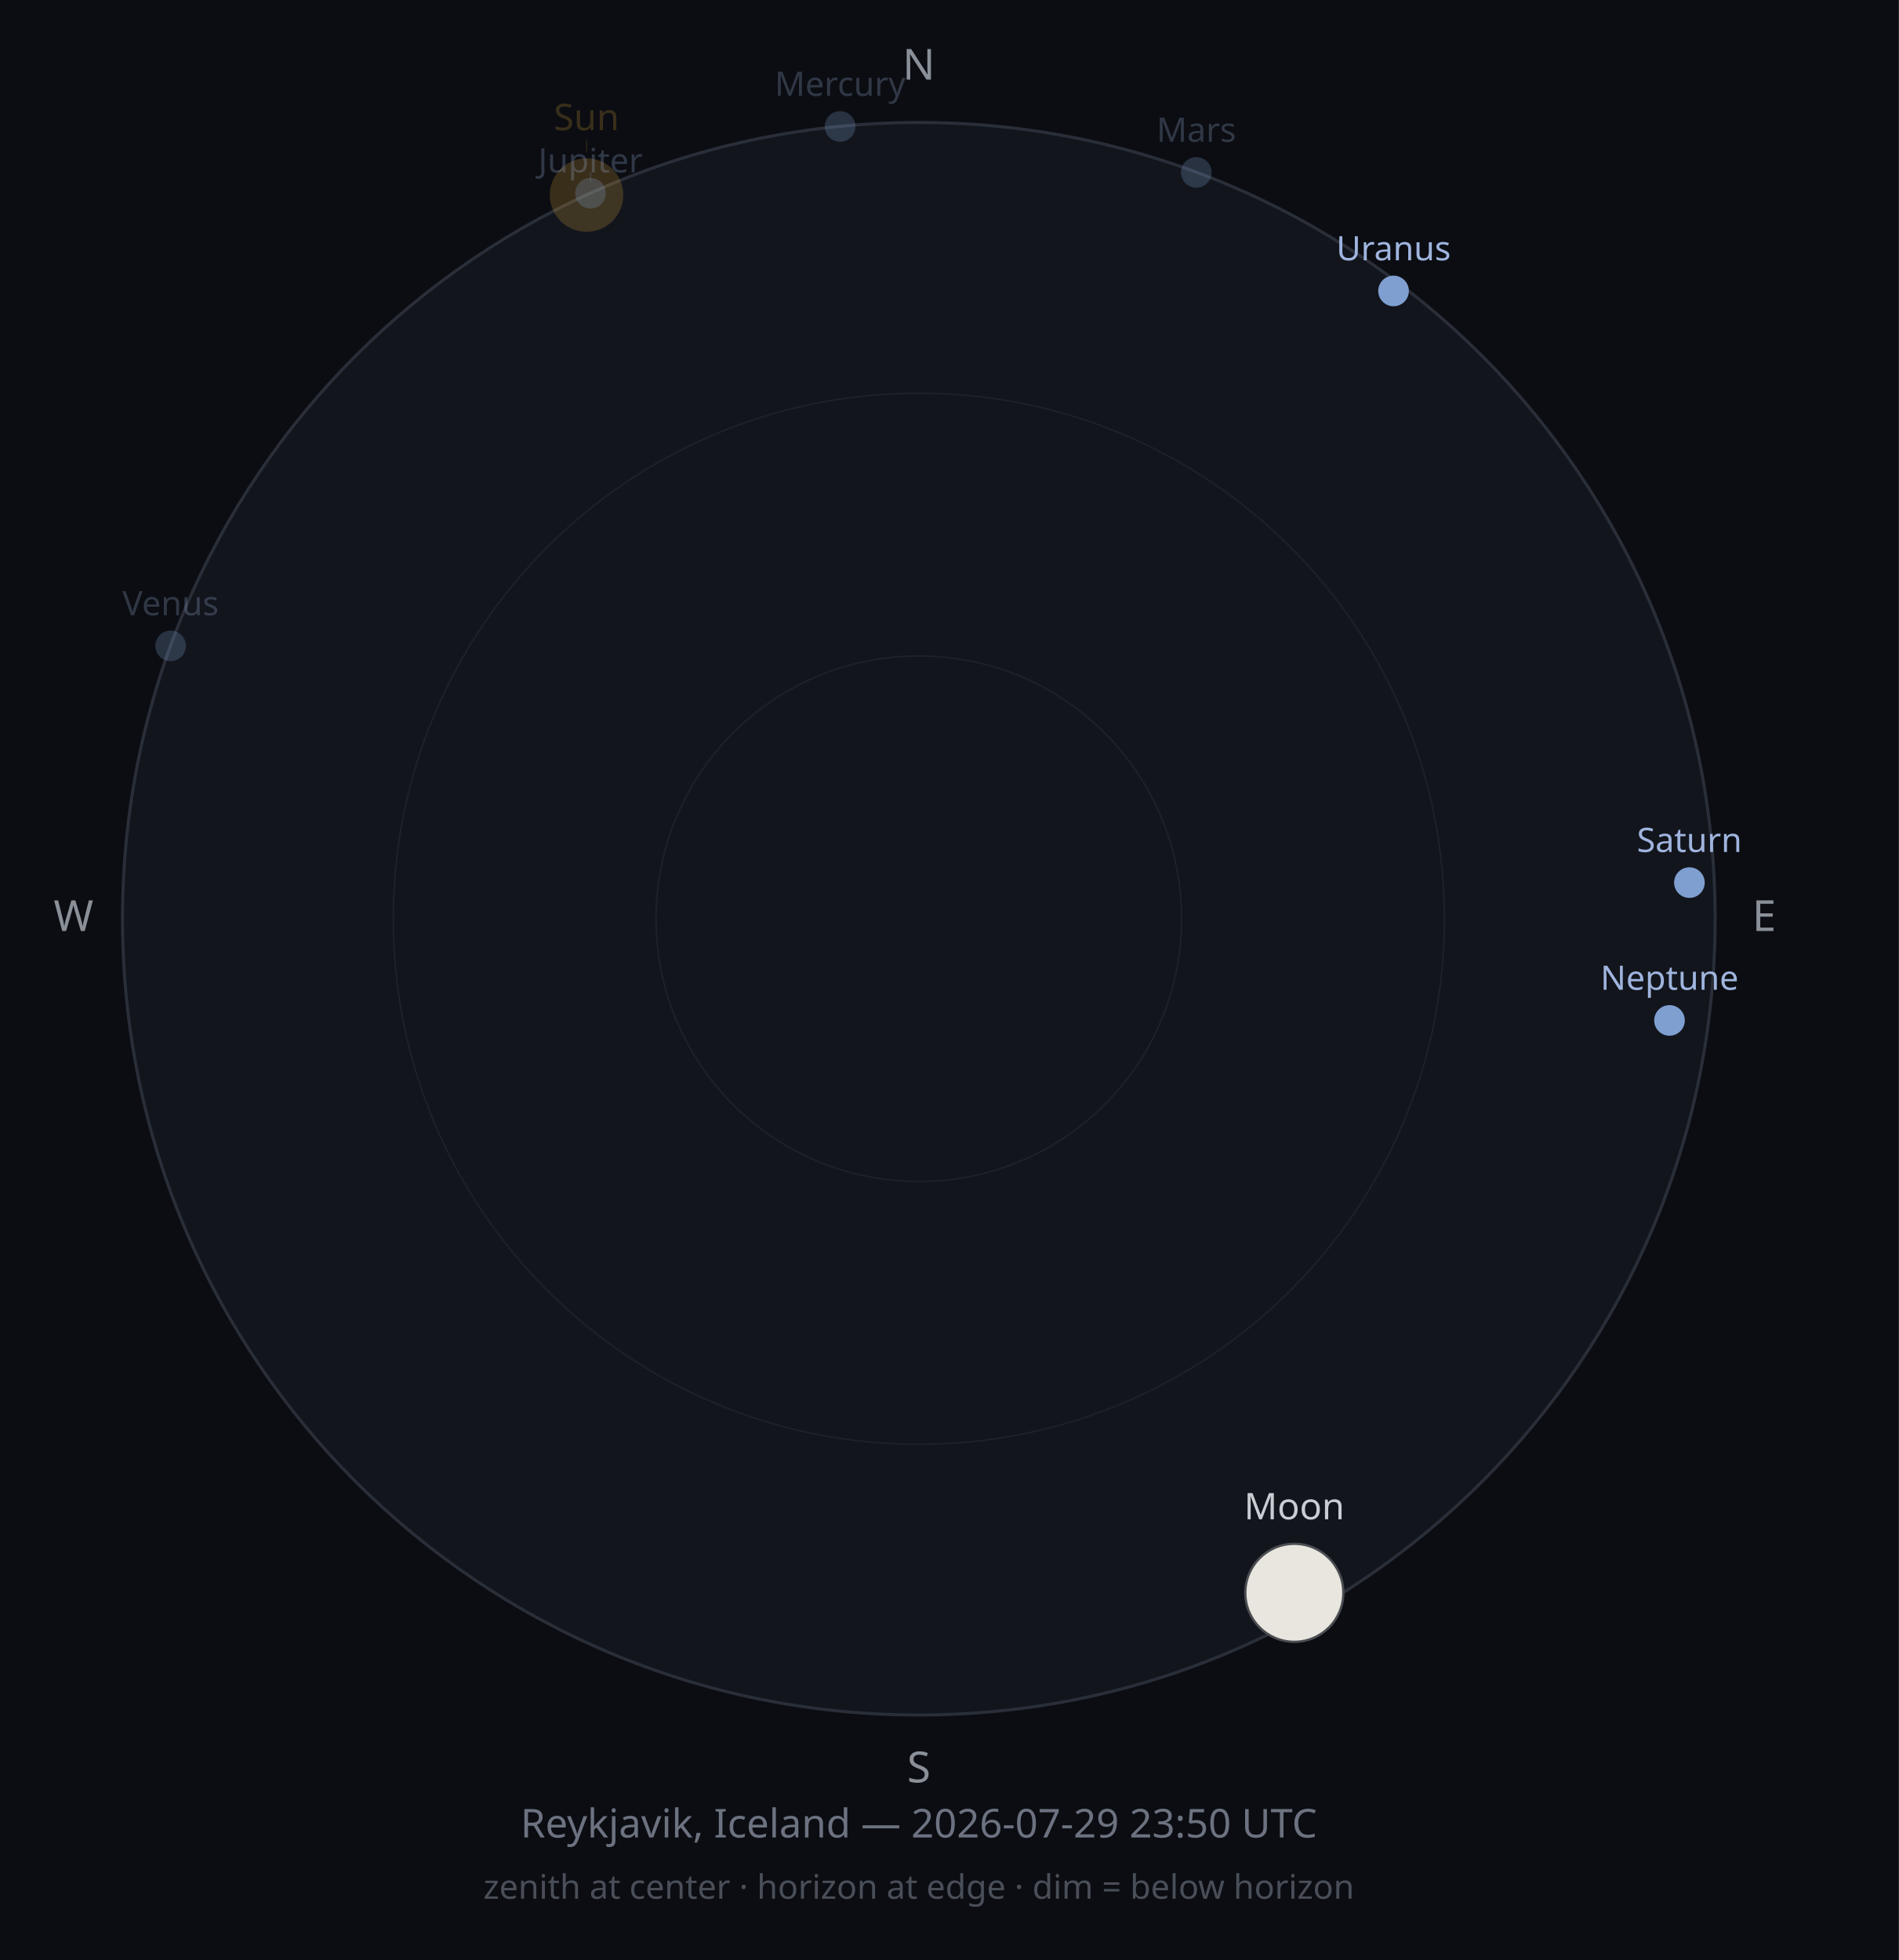
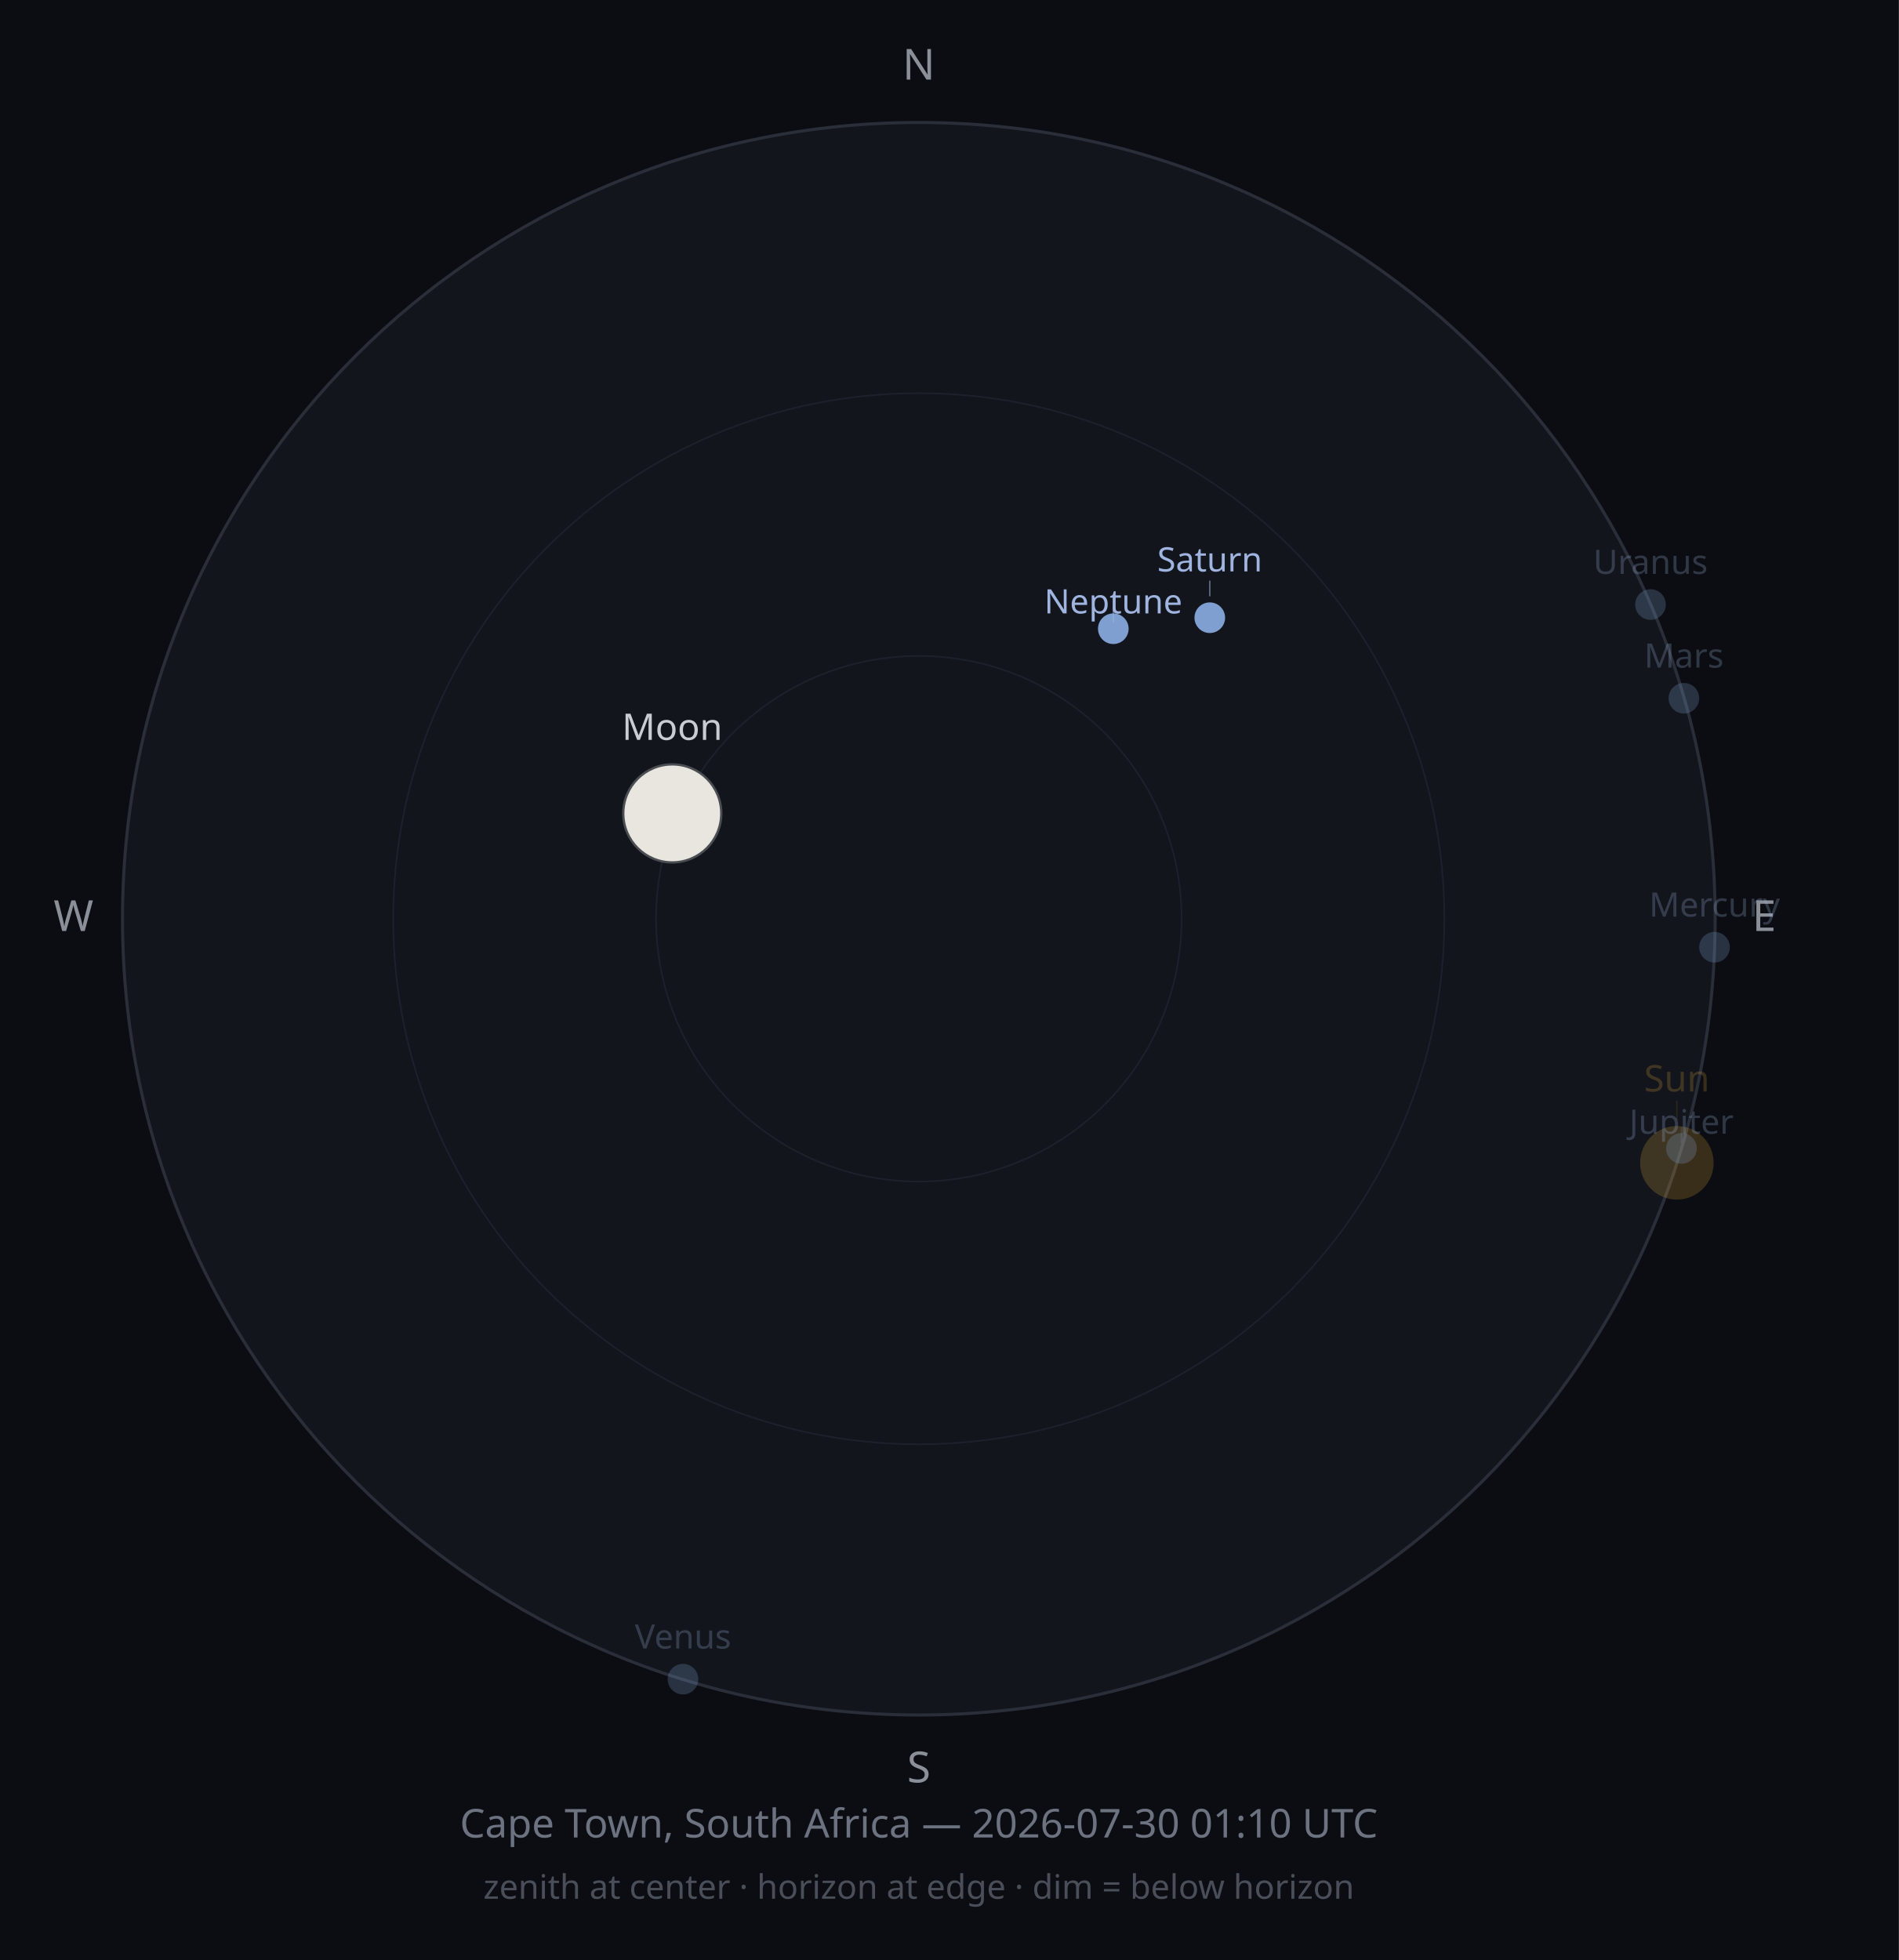
<svg xmlns="http://www.w3.org/2000/svg" width="620" height="640" viewBox="0 0 620 640">
  <rect width="620" height="640" fill="#0B0D12" />
  <circle cx="300" cy="300" r="260" fill="#12151C" stroke="#2A2E38" stroke-width="1" />
  <circle cx="300" cy="300" r="171.6" fill="none" stroke="#1D212B" stroke-width="0.5" />
  <circle cx="300" cy="300" r="85.8" fill="none" stroke="#1D212B" stroke-width="0.5" />
  <text x="300" y="26" font-size="14" fill="#8A8F98" text-anchor="middle" font-family="sans-serif">N</text>
  <text x="576" y="304" font-size="14" fill="#8A8F98" text-anchor="middle" font-family="sans-serif">E</text>
  <text x="300" y="582" font-size="14" fill="#8A8F98" text-anchor="middle" font-family="sans-serif">S</text>
  <text x="24" y="304" font-size="14" fill="#8A8F98" text-anchor="middle" font-family="sans-serif">W</text>
-   <circle cx="191.5" cy="63.7" r="12" fill="#F2B33D" opacity="0.2" />
-   <line x1="191.5" y1="49.7" x2="191.5" y2="45.5" stroke="#F2B33D" stroke-width="0.5" opacity="0.10" />
-   <text x="191.5" y="42.5" font-size="12" fill="#F2B33D" opacity="0.2" text-anchor="middle" font-family="sans-serif">Sun</text>
+   <circle cx="547.5" cy="379.7" r="12" fill="#F2B33D" opacity="0.2" />
+   <line x1="547.5" y1="365.7" x2="547.5" y2="359.4" stroke="#F2B33D" stroke-width="0.5" opacity="0.10" />
+   <text x="547.5" y="356.4" font-size="12" fill="#F2B33D" opacity="0.2" text-anchor="middle" font-family="sans-serif">Sun</text>
  <g opacity="1">
-     <circle cx="422.6" cy="520.1" r="16" fill="#2B2E33" />
-     <path d="M422.574,504.083 A16,16 0 0,0 422.574,536.083 A15.948,16 0 0,0 422.574,504.083 Z" fill="#E8E6DE" />
-     <circle cx="422.6" cy="520.1" r="16" fill="none" stroke="#4A4D52" stroke-width="0.75" />
+     <circle cx="219.5" cy="265.6" r="16" fill="#2B2E33" />
+     <path d="M219.461,249.63 A16,16 0 0,0 219.461,281.63 A15.934,16 0 0,0 219.461,249.63 Z" fill="#E8E6DE" />
+     <circle cx="219.5" cy="265.6" r="16" fill="none" stroke="#4A4D52" stroke-width="0.75" />
  </g>
-   <text x="422.6" y="496.1" font-size="12" fill="#C9CDD3" opacity="1" text-anchor="middle" font-family="sans-serif">Moon</text>
-   <circle cx="274.3" cy="41.3" r="5" fill="#7F9FD0" opacity="0.25" />
-   <text x="274.3" y="31.3" font-size="11" fill="#9FB4DE" opacity="0.25" text-anchor="middle" font-family="sans-serif">Mercury</text>
-   <circle cx="55.7" cy="210.9" r="5" fill="#7F9FD0" opacity="0.25" />
-   <text x="55.7" y="200.9" font-size="11" fill="#9FB4DE" opacity="0.25" text-anchor="middle" font-family="sans-serif">Venus</text>
-   <circle cx="390.6" cy="56.3" r="5" fill="#7F9FD0" opacity="0.25" />
-   <text x="390.6" y="46.3" font-size="11" fill="#9FB4DE" opacity="0.25" text-anchor="middle" font-family="sans-serif">Mars</text>
-   <circle cx="192.8" cy="63.1" r="5" fill="#7F9FD0" opacity="0.25" />
-   <line x1="192.8" y1="56.1" x2="192.8" y2="59.3" stroke="#9FB4DE" stroke-width="0.5" opacity="0.13" />
-   <text x="192.8" y="56.3" font-size="11" fill="#9FB4DE" opacity="0.25" text-anchor="middle" font-family="sans-serif">Jupiter</text>
-   <circle cx="551.6" cy="288.2" r="5" fill="#7F9FD0" opacity="1" />
-   <text x="551.6" y="278.2" font-size="11" fill="#9FB4DE" opacity="1" text-anchor="middle" font-family="sans-serif">Saturn</text>
-   <circle cx="455.0" cy="95.0" r="5" fill="#7F9FD0" opacity="1" />
-   <text x="455.0" y="85.0" font-size="11" fill="#9FB4DE" opacity="1" text-anchor="middle" font-family="sans-serif">Uranus</text>
-   <circle cx="545.1" cy="333.2" r="5" fill="#7F9FD0" opacity="1" />
-   <text x="545.1" y="323.2" font-size="11" fill="#9FB4DE" opacity="1" text-anchor="middle" font-family="sans-serif">Neptune</text>
-   <text x="300" y="600" font-size="13" fill="#6C7280" text-anchor="middle" font-family="sans-serif">Reykjavik, Iceland — 2026-07-29 23:50 UTC</text>
+   <text x="219.5" y="241.6" font-size="12" fill="#C9CDD3" opacity="1" text-anchor="middle" font-family="sans-serif">Moon</text>
+   <circle cx="559.8" cy="309.3" r="5" fill="#7F9FD0" opacity="0.25" />
+   <text x="559.8" y="299.3" font-size="11" fill="#9FB4DE" opacity="0.25" text-anchor="middle" font-family="sans-serif">Mercury</text>
+   <circle cx="223.0" cy="548.3" r="5" fill="#7F9FD0" opacity="0.25" />
+   <text x="223.0" y="538.3" font-size="11" fill="#9FB4DE" opacity="0.25" text-anchor="middle" font-family="sans-serif">Venus</text>
+   <circle cx="549.8" cy="228.0" r="5" fill="#7F9FD0" opacity="0.25" />
+   <text x="549.8" y="218.0" font-size="11" fill="#9FB4DE" opacity="0.25" text-anchor="middle" font-family="sans-serif">Mars</text>
+   <circle cx="549.0" cy="375.0" r="5" fill="#7F9FD0" opacity="0.25" />
+   <line x1="549.0" y1="368.0" x2="549.0" y2="373.2" stroke="#9FB4DE" stroke-width="0.5" opacity="0.13" />
+   <text x="549.0" y="370.2" font-size="11" fill="#9FB4DE" opacity="0.25" text-anchor="middle" font-family="sans-serif">Jupiter</text>
+   <circle cx="395.0" cy="201.7" r="5" fill="#7F9FD0" opacity="1" />
+   <line x1="395.0" y1="194.7" x2="395.0" y2="189.6" stroke="#9FB4DE" stroke-width="0.5" opacity="0.50" />
+   <text x="395.0" y="186.6" font-size="11" fill="#9FB4DE" opacity="1" text-anchor="middle" font-family="sans-serif">Saturn</text>
+   <circle cx="538.9" cy="197.4" r="5" fill="#7F9FD0" opacity="0.25" />
+   <text x="538.9" y="187.4" font-size="11" fill="#9FB4DE" opacity="0.25" text-anchor="middle" font-family="sans-serif">Uranus</text>
+   <circle cx="363.5" cy="205.3" r="5" fill="#7F9FD0" opacity="1" />
+   <line x1="363.5" y1="198.3" x2="363.5" y2="203.3" stroke="#9FB4DE" stroke-width="0.5" opacity="0.50" />
+   <text x="363.5" y="200.3" font-size="11" fill="#9FB4DE" opacity="1" text-anchor="middle" font-family="sans-serif">Neptune</text>
+   <text x="300" y="600" font-size="13" fill="#6C7280" text-anchor="middle" font-family="sans-serif">Cape Town, South Africa — 2026-07-30 01:10 UTC</text>
  <text x="300" y="620" font-size="11" fill="#4A4E58" text-anchor="middle" font-family="sans-serif">zenith at center · horizon at edge · dim = below horizon</text>
</svg>
